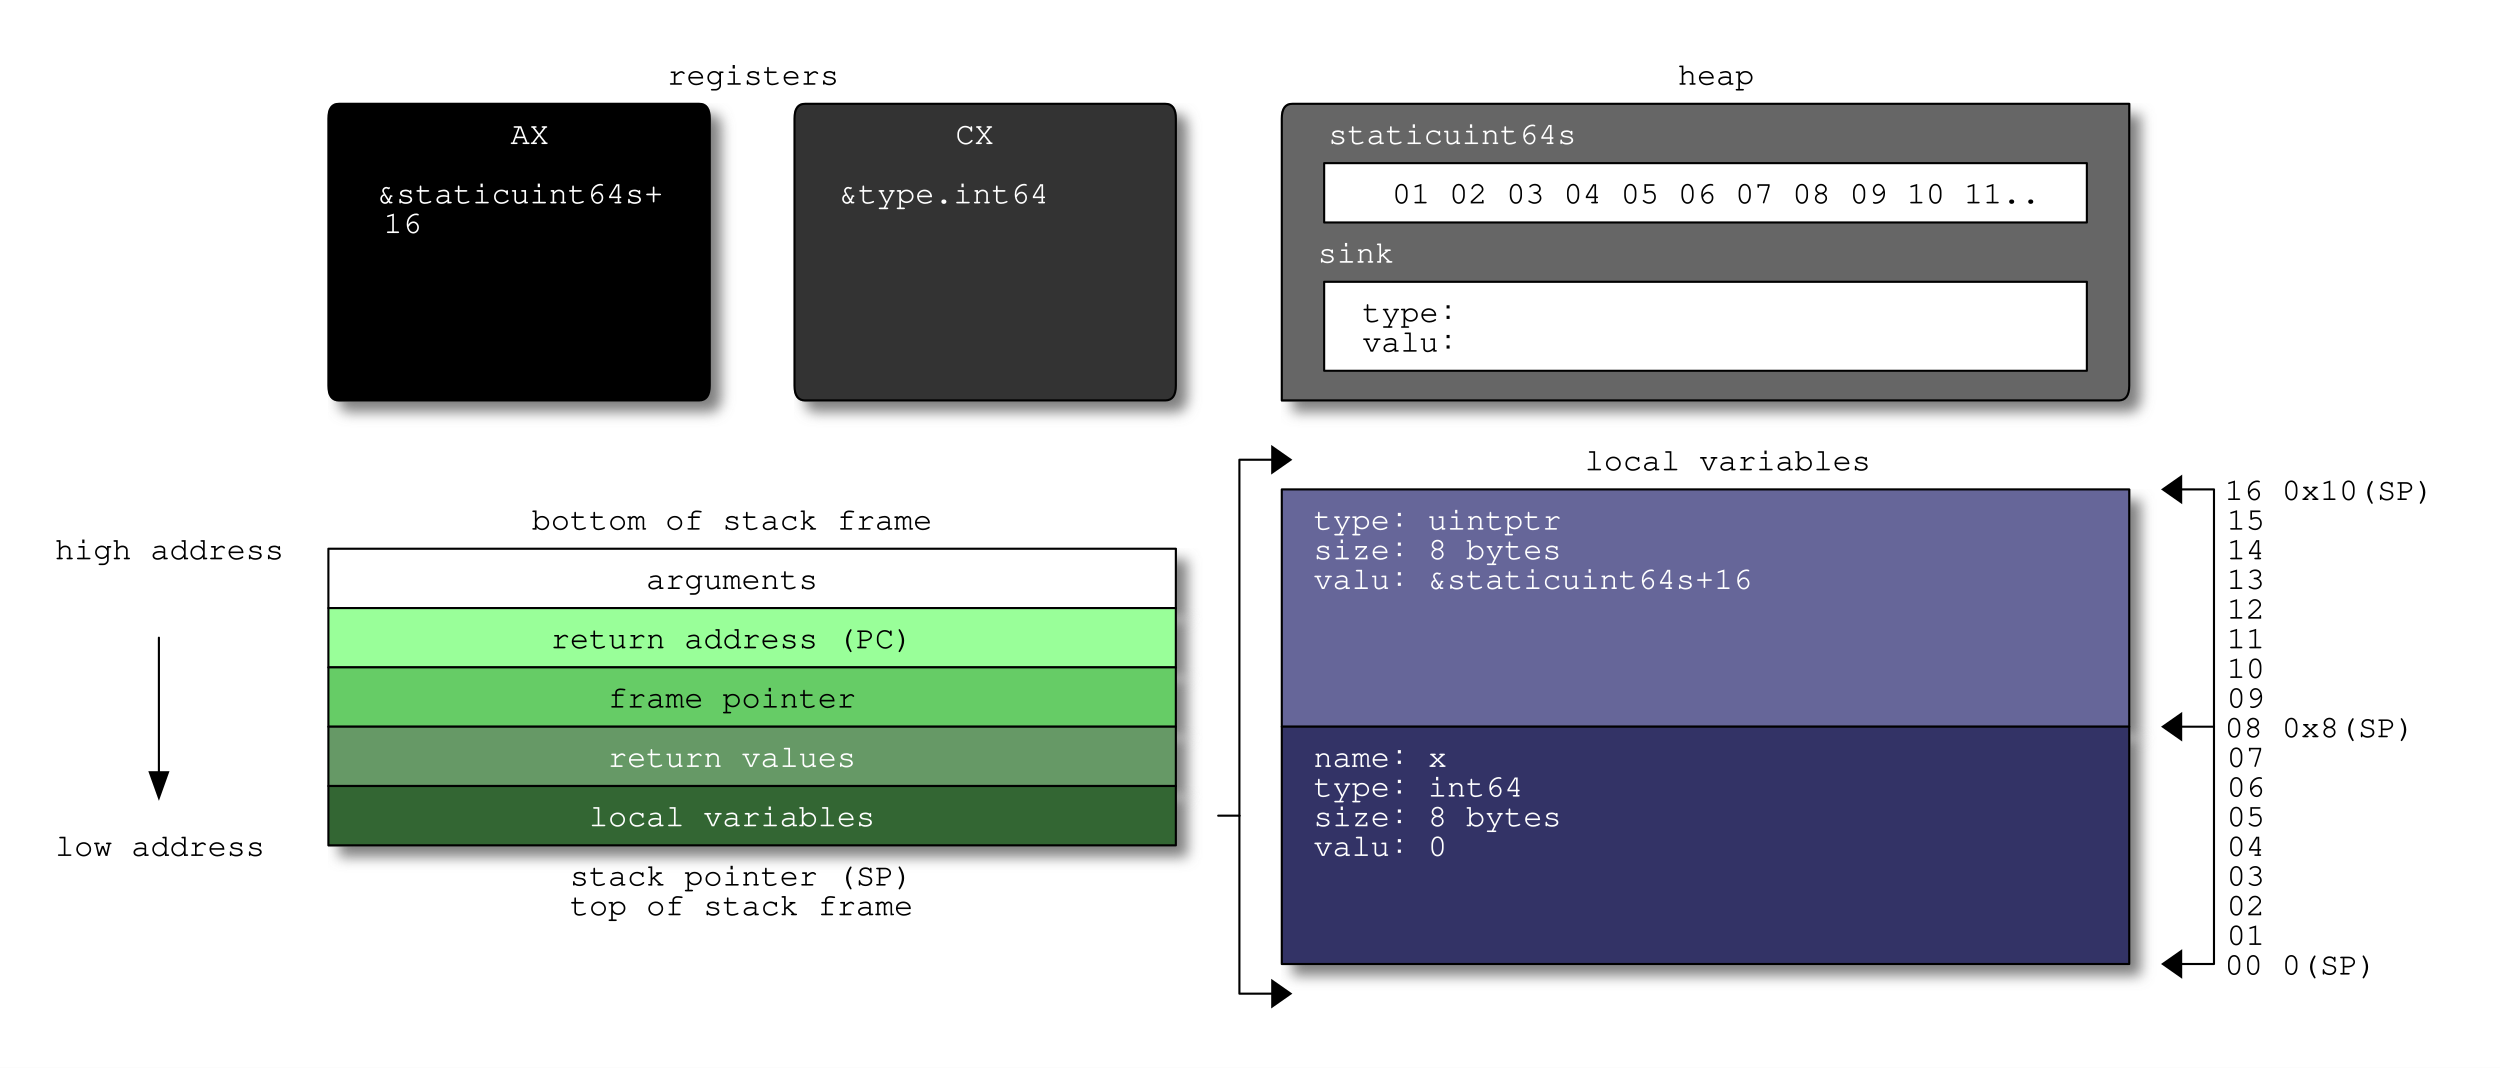
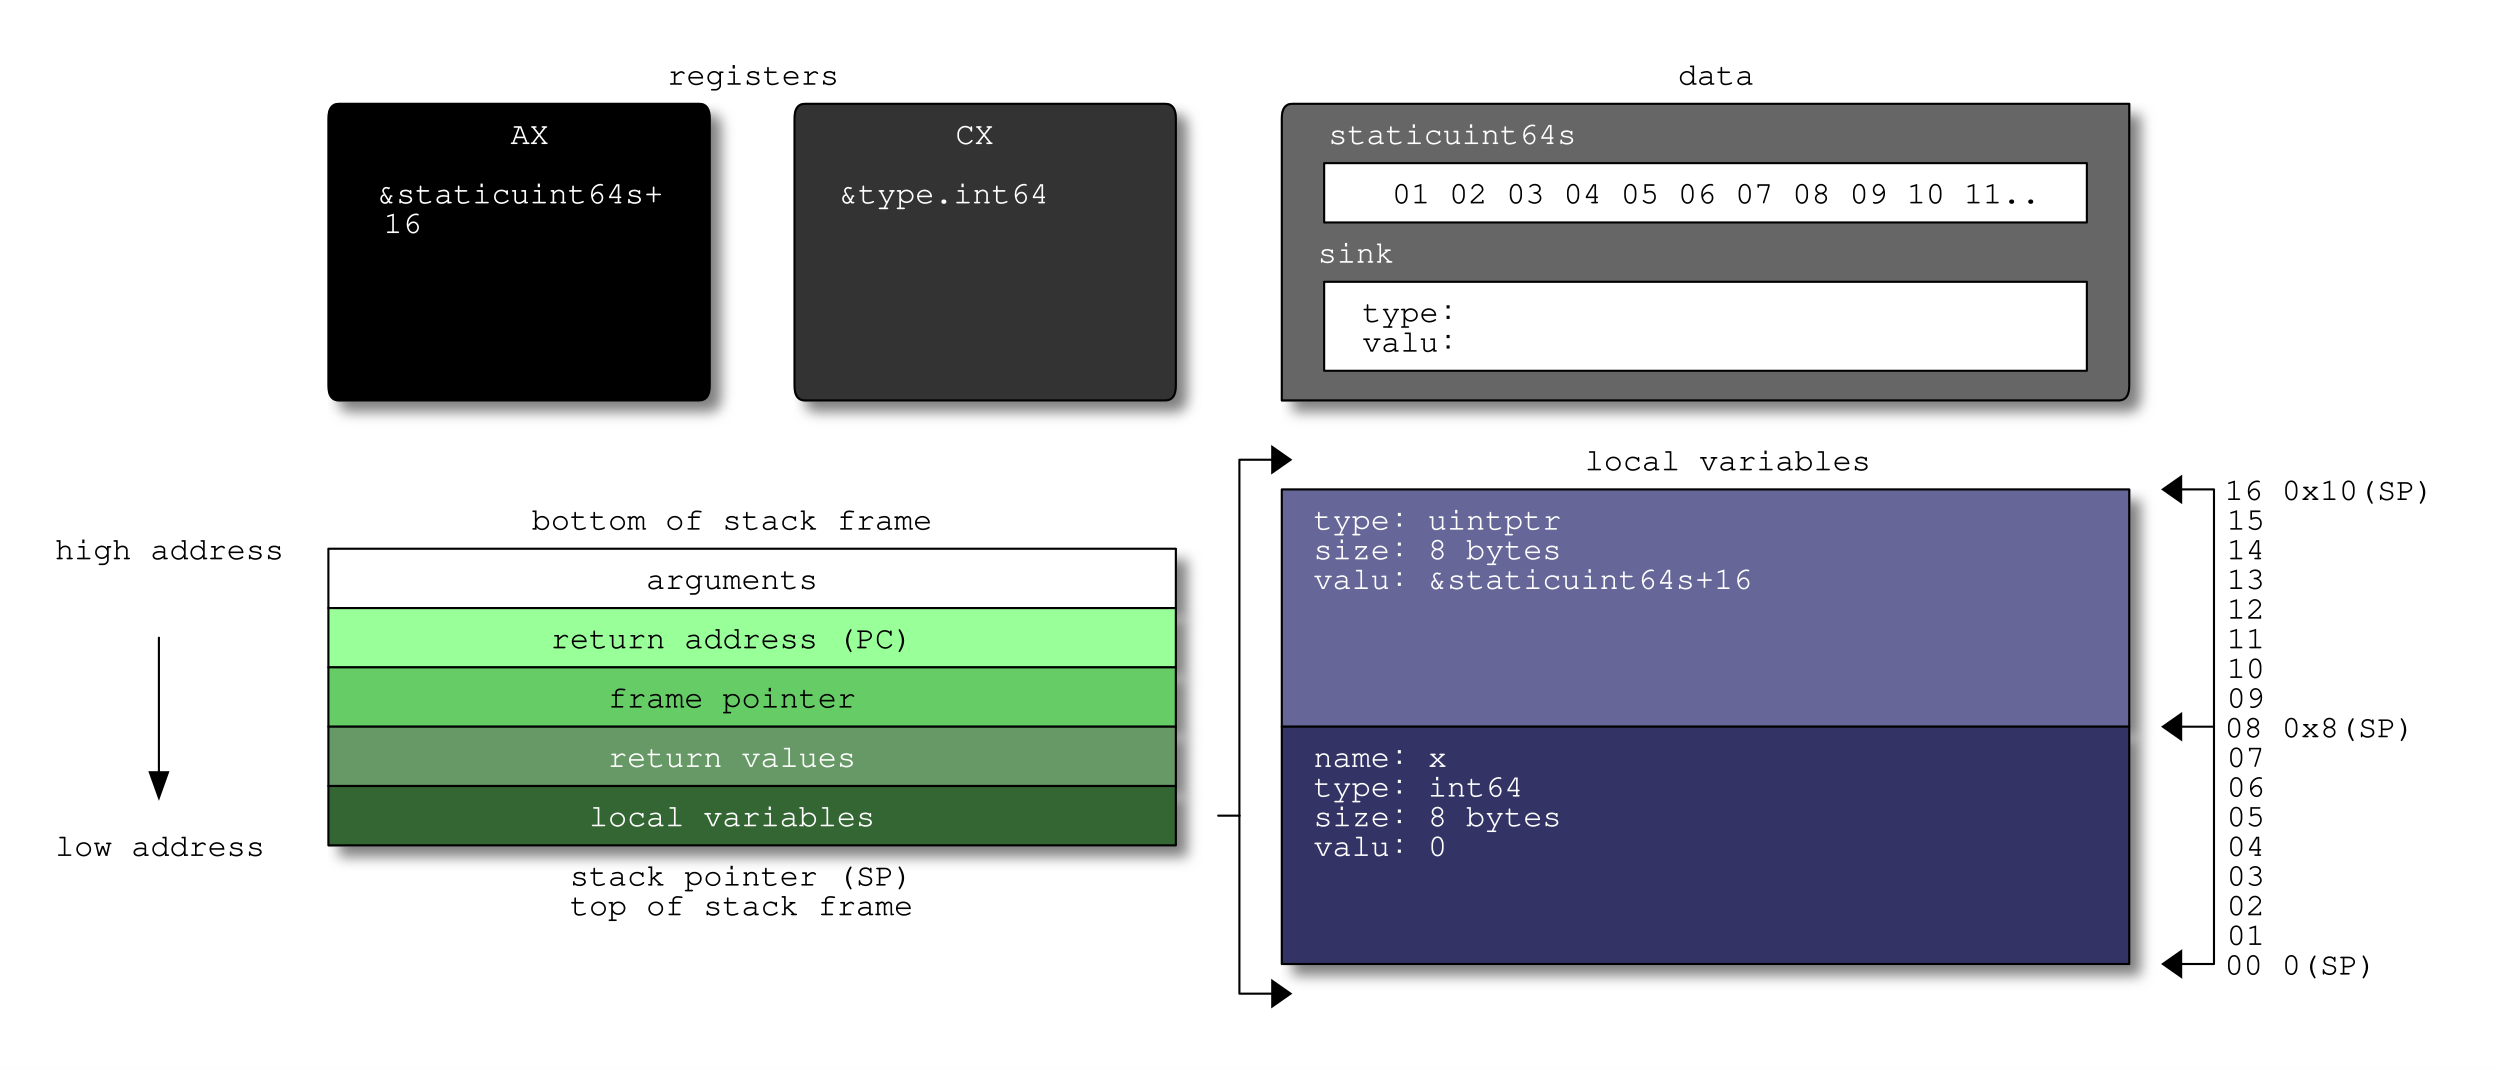
<svg xmlns="http://www.w3.org/2000/svg" width="1180" height="504" shape-rendering="geometricPrecision" version="1.0">
  <defs>
    <filter id="f2" x="0" y="0" width="200%" height="200%">
      <feOffset result="offOut" in="SourceGraphic" dx="5" dy="5" />
      <feGaussianBlur result="blurOut" in="offOut" stdDeviation="3" />
      <feBlend in="SourceGraphic" in2="blurOut" mode="normal" />
    </filter>
  </defs>
  <g stroke-width="1" stroke-linecap="square" stroke-linejoin="round">
    <rect x="0" y="0" width="1180" height="504" style="fill: #ffffff" />
    <path stroke="gray" fill="gray" filter="url(#f2)" d="M605.0 189.0 L1000.0 189.0 Q1005.0 189.0 1005.0 182.0 L1005.0 49.0 L1005.0 49.0 L610.0 49.0 Q605.0 49.0 605.0 56.0 L605.0 189.0 z" />
    <path stroke="gray" fill="gray" filter="url(#f2)" d="M605.0 343.0 L1005.0 343.0 L1005.0 231.0 L605.0 231.0 z" />
    <path stroke="gray" fill="gray" filter="url(#f2)" d="M605.0 455.0 L605.0 343.0 L1005.0 343.0 L1005.0 455.0 z" />
    <path stroke="gray" fill="gray" filter="url(#f2)" d="M160.0 189.0 Q155.0 189.0 155.0 182.0 L155.0 56.0 Q155.0 49.0 160.0 49.0 L330.0 49.0 L330.0 49.0 Q335.0 49.0 335.0 56.0 L335.0 182.0 L335.0 182.0 Q335.0 189.0 330.0 189.0 L160.0 189.0 z" />
    <path stroke="gray" fill="gray" filter="url(#f2)" d="M375.0 56.0 Q375.0 49.0 380.0 49.0 L550.0 49.0 Q555.0 49.0 555.0 56.0 L555.0 182.0 L555.0 182.0 Q555.0 189.0 550.0 189.0 L380.0 189.0 L380.0 189.0 Q375.0 189.0 375.0 182.0 L375.0 56.0 z" />
    <path stroke="gray" fill="gray" filter="url(#f2)" d="M625.0 175.0 L985.0 175.0 L985.0 133.0 L625.0 133.0 z" />
    <path stroke="gray" fill="gray" filter="url(#f2)" d="M555.0 259.0 L555.0 287.0 L155.0 287.0 L155.0 259.0 z" />
    <path stroke="gray" fill="gray" filter="url(#f2)" d="M555.0 287.0 L555.0 315.0 L155.0 315.0 L155.0 287.0 z" />
    <path stroke="gray" fill="gray" filter="url(#f2)" d="M555.0 315.0 L555.0 343.0 L155.0 343.0 L155.0 315.0 z" />
    <path stroke="gray" fill="gray" filter="url(#f2)" d="M555.0 343.0 L555.0 371.0 L155.0 371.0 L155.0 343.0 z" />
    <path stroke="gray" fill="gray" filter="url(#f2)" d="M555.0 371.0 L555.0 399.0 L155.0 399.0 L155.0 371.0 z" />
    <path stroke="gray" fill="gray" filter="url(#f2)" d="M625.0 105.0 L985.0 105.0 L985.0 77.0 L625.0 77.0 z" />
    <path stroke="#000000" stroke-width="1.0" stroke-linecap="round" stroke-linejoin="round" fill="#666666" d="M605.0 189.0 L1000.0 189.0 Q1005.0 189.0 1005.0 182.0 L1005.0 49.0 L1005.0 49.0 L610.0 49.0 Q605.0 49.0 605.0 56.0 L605.0 189.0 z" />
    <path stroke="#000000" stroke-width="1.0" stroke-linecap="round" stroke-linejoin="round" fill="#666699" d="M605.0 343.0 L1005.0 343.0 L1005.0 231.0 L605.0 231.0 z" />
    <path stroke="#000000" stroke-width="1.0" stroke-linecap="round" stroke-linejoin="round" fill="#333366" d="M605.0 455.0 L605.0 343.0 L1005.0 343.0 L1005.0 455.0 z" />
    <path stroke="#000000" stroke-width="1.0" stroke-linecap="round" stroke-linejoin="round" fill="#000000" d="M160.0 189.0 Q155.0 189.0 155.0 182.0 L155.0 56.0 Q155.0 49.0 160.0 49.0 L330.0 49.0 L330.0 49.0 Q335.0 49.0 335.0 56.0 L335.0 182.0 L335.0 182.0 Q335.0 189.0 330.0 189.0 L160.0 189.0 z" />
    <path stroke="#000000" stroke-width="1.0" stroke-linecap="round" stroke-linejoin="round" fill="#333333" d="M375.0 56.0 Q375.0 49.0 380.0 49.0 L550.0 49.0 Q555.0 49.0 555.0 56.0 L555.0 182.0 L555.0 182.0 Q555.0 189.0 550.0 189.0 L380.0 189.0 L380.0 189.0 Q375.0 189.0 375.0 182.0 L375.0 56.0 z" />
    <path stroke="#000000" stroke-width="1.0" stroke-linecap="round" stroke-linejoin="round" fill="white" d="M625.0 175.0 L985.0 175.0 L985.0 133.0 L625.0 133.0 z" />
    <path stroke="#000000" stroke-width="1.0" stroke-linecap="round" stroke-linejoin="round" fill="#ffffff" d="M555.0 259.0 L555.0 287.0 L155.0 287.0 L155.0 259.0 z" />
    <path stroke="#000000" stroke-width="1.0" stroke-linecap="round" stroke-linejoin="round" fill="#99ff99" d="M555.0 287.0 L555.0 315.0 L155.0 315.0 L155.0 287.0 z" />
    <path stroke="#000000" stroke-width="1.0" stroke-linecap="round" stroke-linejoin="round" fill="#66cc66" d="M555.0 315.0 L555.0 343.0 L155.0 343.0 L155.0 315.0 z" />
    <path stroke="#000000" stroke-width="1.0" stroke-linecap="round" stroke-linejoin="round" fill="#669966" d="M555.0 343.0 L555.0 371.0 L155.0 371.0 L155.0 343.0 z" />
    <path stroke="#000000" stroke-width="1.0" stroke-linecap="round" stroke-linejoin="round" fill="#336633" d="M555.0 371.0 L555.0 399.0 L155.0 399.0 L155.0 371.0 z" />
    <path stroke="#000000" stroke-width="1.0" stroke-linecap="round" stroke-linejoin="round" fill="white" d="M625.0 105.0 L985.0 105.0 L985.0 77.0 L625.0 77.0 z" />
    <path stroke="#000000" stroke-width="1.0" stroke-linecap="round" stroke-linejoin="round" fill="none" d="M585.0 385.0 L585.0 217.0 L605.0 217.0 " />
    <path stroke="#000000" stroke-width="1.0" stroke-linecap="round" stroke-linejoin="round" fill="none" d="M1045.0 343.0 L1045.0 231.0 L1025.0 231.0 " />
    <path stroke="#000000" stroke-width="1.0" stroke-linecap="round" stroke-linejoin="round" fill="none" d="M1025.0 455.0 L1045.0 455.0 L1045.0 343.0 " />
    <path stroke="#000000" stroke-width="1.0" stroke-linecap="round" stroke-linejoin="round" fill="none" d="M585.0 385.0 L585.0 469.0 L605.0 469.0 " />
    <path stroke="none" stroke-width="1.0" stroke-linecap="round" stroke-linejoin="round" fill="#000000" d="M600.0 210.0 L610.0 217.0 L600.0 224.0 z" />
    <path stroke="none" stroke-width="1.0" stroke-linecap="round" stroke-linejoin="round" fill="#000000" d="M1030.0 224.0 L1020.0 231.0 L1030.0 238.0 z" />
    <path stroke="none" stroke-width="1.0" stroke-linecap="round" stroke-linejoin="round" fill="#000000" d="M1030.0 336.0 L1020.0 343.0 L1030.0 350.0 z" />
    <path stroke="none" stroke-width="1.0" stroke-linecap="round" stroke-linejoin="round" fill="#000000" d="M70.0 364.0 L75.0 378.0 L80.0 364.0 z" />
    <path stroke="none" stroke-width="1.0" stroke-linecap="round" stroke-linejoin="round" fill="#000000" d="M1030.0 448.0 L1020.0 455.0 L1030.0 462.0 z" />
    <path stroke="none" stroke-width="1.0" stroke-linecap="round" stroke-linejoin="round" fill="#000000" d="M600.0 462.0 L610.0 469.0 L600.0 476.0 z" />
    <path stroke="#000000" stroke-width="1.0" stroke-linecap="round" stroke-linejoin="round" fill="none" d="M75.0 301.0 L75.0 371.0 " />
    <path stroke="#000000" stroke-width="1.0" stroke-linecap="round" stroke-linejoin="round" fill="none" d="M575.0 385.0 L585.0 385.0 " />
    <path stroke="#000000" stroke-width="1.0" stroke-linecap="round" stroke-linejoin="round" fill="none" d="M1045.0 343.0 L1025.0 343.0 " />
    <text x="278" y="390" font-family="Courier" font-size="15" stroke="none" fill="#ffffff">local variables</text>
    <text x="269" y="418" font-family="Courier" font-size="15" stroke="none" fill="#000000">stack pointer (SP)</text>
    <text x="269" y="432" font-family="Courier" font-size="15" stroke="none" fill="#000000">top of stack frame</text>
    <text x="287" y="362" font-family="Courier" font-size="15" stroke="none" fill="#ffffff">return values</text>
    <text x="251" y="250" font-family="Courier" font-size="15" stroke="none" fill="#000000">bottom of stack frame</text>
    <text x="260" y="306" font-family="Courier" font-size="15" stroke="none" fill="#000000">return address (PC)</text>
    <text x="287" y="334" font-family="Courier" font-size="15" stroke="none" fill="#000000">frame pointer</text>
    <text x="305" y="278" font-family="Courier" font-size="15" stroke="none" fill="#000000">arguments</text>
    <text x="178" y="96" font-family="Courier" font-size="15" stroke="none" fill="#ffffff">&amp;staticuint64s+</text>
    <text x="181" y="110" font-family="Courier" font-size="15" stroke="none" fill="#ffffff">16</text>
    <text x="26" y="264" font-family="Courier" font-size="15" stroke="none" fill="#000000">high address</text>
    <text x="26" y="404" font-family="Courier" font-size="15" stroke="none" fill="#000000">low address</text>
    <text x="241" y="68" font-family="Courier" font-size="15" stroke="none" fill="#ffffff">AX</text>
    <text x="315" y="40" font-family="Courier" font-size="15" stroke="none" fill="#000000">registers</text>
    <text x="396" y="96" font-family="Courier" font-size="15" stroke="none" fill="#ffffff">&amp;type.int64</text>
    <text x="620" y="362" font-family="Courier" font-size="15" stroke="none" fill="#ffffff">name꞉ x</text>
    <text x="620" y="376" font-family="Courier" font-size="15" stroke="none" fill="#ffffff">type꞉ int64</text>
    <text x="620" y="390" font-family="Courier" font-size="15" stroke="none" fill="#ffffff">size꞉ 8 bytes</text>
    <text x="620" y="404" font-family="Courier" font-size="15" stroke="none" fill="#ffffff">valu꞉ 0</text>
    <text x="451" y="68" font-family="Courier" font-size="15" stroke="none" fill="#ffffff">CX</text>
    <text x="620" y="250" font-family="Courier" font-size="15" stroke="none" fill="#ffffff">type꞉ uintptr</text>
    <text x="620" y="264" font-family="Courier" font-size="15" stroke="none" fill="#ffffff">size꞉ 8 bytes</text>
    <text x="620" y="278" font-family="Courier" font-size="15" stroke="none" fill="#ffffff">valu꞉ &amp;staticuint64s+16</text>
    <text x="622" y="124" font-family="Courier" font-size="15" stroke="none" fill="#ffffff">sink</text>
    <text x="627" y="68" font-family="Courier" font-size="15" stroke="none" fill="#ffffff">staticuint64s</text>
    <text x="657" y="96" font-family="Courier" font-size="15" stroke="none" fill="#000000">01 02 03 04 05 06 07 08 09 10 11..</text>
    <text x="748" y="222" font-family="Courier" font-size="15" stroke="none" fill="#000000">local variables</text>
    <text x="643" y="152" font-family="Courier" font-size="15" stroke="none" fill="#000000">type꞉</text>
    <text x="643" y="166" font-family="Courier" font-size="15" stroke="none" fill="#000000">valu꞉</text>
    <text x="1050" y="236" font-family="Courier" font-size="15" stroke="none" fill="#000000">16 0x10(SP)</text>
    <text x="1051" y="250" font-family="Courier" font-size="15" stroke="none" fill="#000000">15</text>
    <text x="1051" y="264" font-family="Courier" font-size="15" stroke="none" fill="#000000">14</text>
    <text x="1051" y="278" font-family="Courier" font-size="15" stroke="none" fill="#000000">13</text>
    <text x="1051" y="292" font-family="Courier" font-size="15" stroke="none" fill="#000000">12</text>
    <text x="1051" y="306" font-family="Courier" font-size="15" stroke="none" fill="#000000">11</text>
    <text x="1051" y="320" font-family="Courier" font-size="15" stroke="none" fill="#000000">10</text>
    <text x="1051" y="334" font-family="Courier" font-size="15" stroke="none" fill="#000000">09</text>
    <text x="1050" y="348" font-family="Courier" font-size="15" stroke="none" fill="#000000">08 0x8(SP)</text>
    <text x="1051" y="362" font-family="Courier" font-size="15" stroke="none" fill="#000000">07</text>
    <text x="1051" y="376" font-family="Courier" font-size="15" stroke="none" fill="#000000">06</text>
    <text x="1051" y="390" font-family="Courier" font-size="15" stroke="none" fill="#000000">05</text>
    <text x="1051" y="404" font-family="Courier" font-size="15" stroke="none" fill="#000000">04</text>
    <text x="1051" y="418" font-family="Courier" font-size="15" stroke="none" fill="#000000">03</text>
    <text x="1051" y="432" font-family="Courier" font-size="15" stroke="none" fill="#000000">02</text>
    <text x="1051" y="446" font-family="Courier" font-size="15" stroke="none" fill="#000000">01</text>
    <text x="1050" y="460" font-family="Courier" font-size="15" stroke="none" fill="#000000">00 0(SP)</text>
-     <text x="792" y="40" font-family="Courier" font-size="15" stroke="none" fill="#000000">heap</text>
+     <text x="792" y="40" font-family="Courier" font-size="15" stroke="none" fill="#000000">data</text>
  </g>
</svg>
